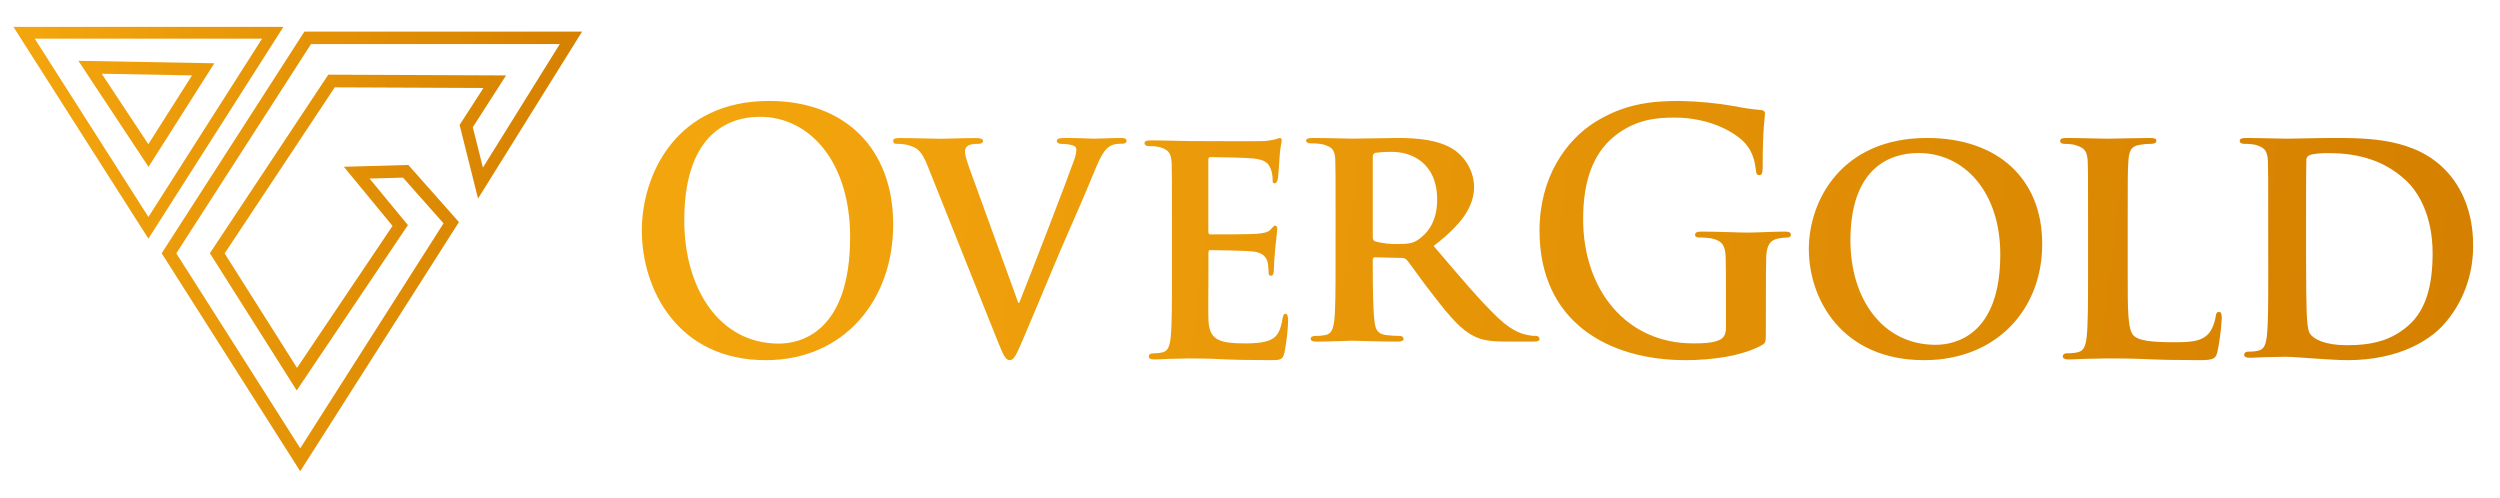
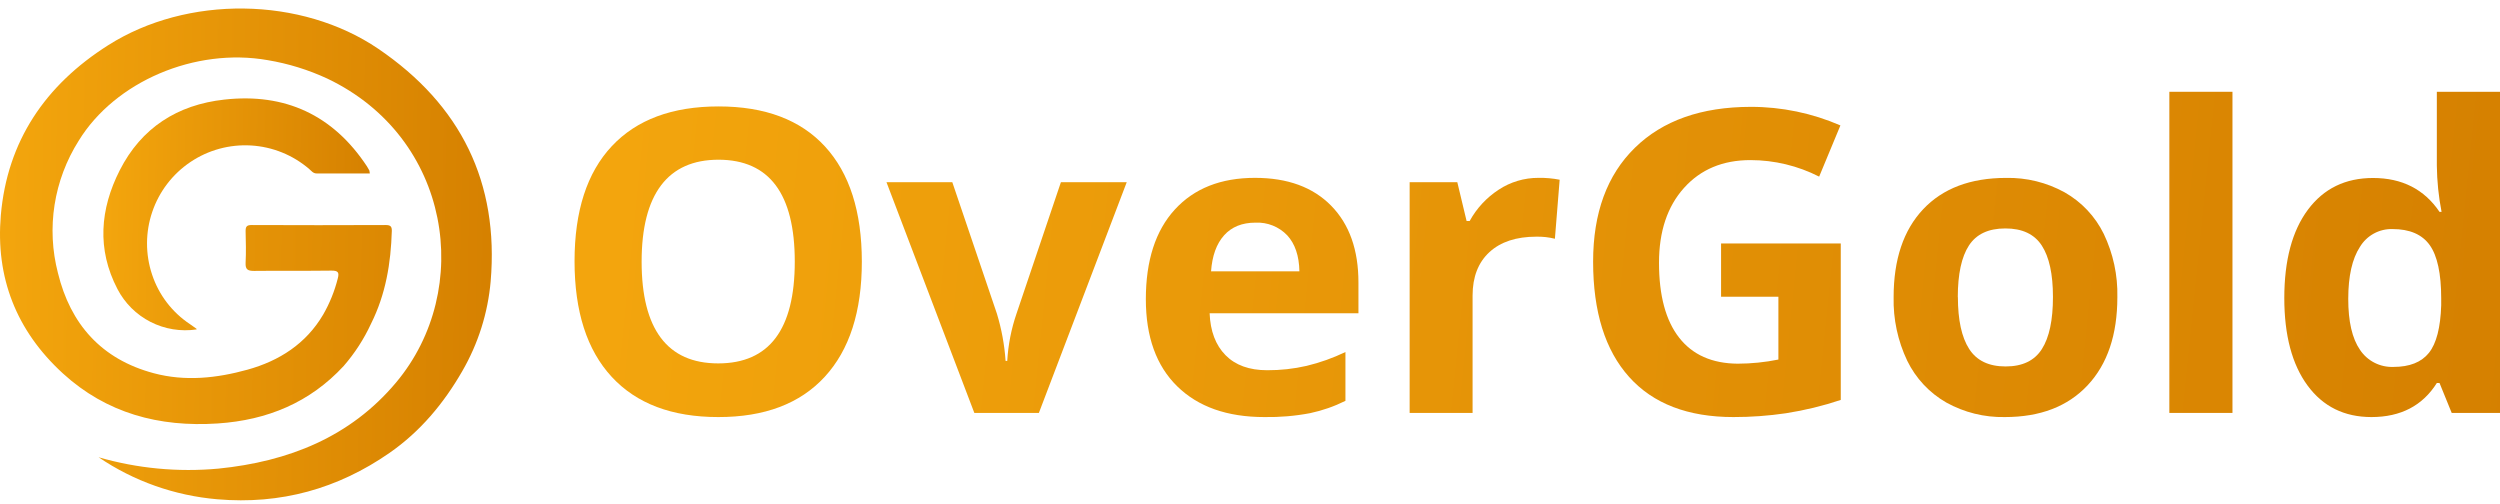
- <svg xmlns="http://www.w3.org/2000/svg" width="186" height="37" viewBox="0 0 186 37" fill="none">
-   <path d="M47.752 17.154C47.752 12.947 50.339 7.51 57.205 7.51C62.905 7.51 66.453 11.078 66.453 16.71C66.453 22.342 62.79 26.795 56.976 26.795C50.406 26.801 47.752 21.511 47.752 17.154ZM63.249 17.621C63.249 12.11 60.296 8.691 56.541 8.691C53.908 8.691 50.91 10.267 50.91 16.39C50.91 21.506 53.543 25.564 57.938 25.564C59.541 25.569 63.249 24.735 63.249 17.626V17.621Z" fill="url(#paint0_linear_7865_2014)" />
-   <path d="M69.026 12.37C68.553 11.181 68.247 10.98 67.491 10.777C67.226 10.72 66.957 10.694 66.687 10.701C66.499 10.701 66.453 10.6 66.453 10.474C66.453 10.297 66.665 10.271 66.974 10.271C68.085 10.271 69.266 10.323 69.998 10.323C70.519 10.323 71.603 10.271 72.642 10.271C72.902 10.271 73.138 10.323 73.138 10.474C73.138 10.624 72.997 10.701 72.808 10.701C72.477 10.701 72.17 10.727 72.004 10.853C71.936 10.897 71.88 10.961 71.842 11.037C71.805 11.112 71.787 11.198 71.792 11.283C71.792 11.56 71.982 12.141 72.265 12.9L75.76 22.53H75.831C76.729 20.297 79.396 13.38 79.893 11.964C79.989 11.713 80.053 11.45 80.083 11.181C80.083 10.954 79.989 10.877 79.799 10.809C79.529 10.736 79.252 10.701 78.973 10.706C78.784 10.706 78.626 10.632 78.626 10.479C78.626 10.327 78.803 10.265 79.213 10.265C80.257 10.265 81.173 10.317 81.432 10.317C81.78 10.317 82.755 10.265 83.393 10.265C83.652 10.265 83.817 10.317 83.817 10.468C83.817 10.619 83.699 10.695 83.487 10.695C83.275 10.695 82.826 10.671 82.472 10.948C82.213 11.151 81.929 11.479 81.385 12.844C80.559 14.865 80.017 16.028 78.883 18.656C77.56 21.791 76.591 24.142 76.12 25.229C75.598 26.466 75.411 26.795 75.127 26.795C74.844 26.795 74.679 26.516 74.277 25.506L69.026 12.37Z" fill="url(#paint1_linear_7865_2014)" />
-   <path d="M87.193 16.678C87.193 13.408 87.193 12.8 87.171 12.117C87.126 11.381 86.941 11.154 86.298 10.95C86.032 10.893 85.762 10.867 85.492 10.874C85.285 10.874 85.153 10.799 85.153 10.646C85.153 10.493 85.314 10.443 85.612 10.443C86.67 10.443 87.959 10.495 88.532 10.495C89.176 10.495 93.66 10.519 94.052 10.495C94.443 10.471 94.741 10.392 94.898 10.368C95.003 10.325 95.11 10.291 95.22 10.265C95.335 10.265 95.359 10.368 95.359 10.469C95.271 10.928 95.214 11.394 95.189 11.863C95.166 12.091 95.12 13.029 95.074 13.283C95.05 13.384 95.005 13.638 94.844 13.638C94.683 13.638 94.683 13.535 94.683 13.358C94.685 13.088 94.638 12.822 94.546 12.572C94.377 12.199 94.223 11.889 93.212 11.786C92.873 11.736 90.452 11.686 90.039 11.686C89.946 11.686 89.9 11.762 89.9 11.889V17.212C89.9 17.339 89.924 17.439 90.039 17.439C90.498 17.439 93.119 17.439 93.579 17.389C94.04 17.339 94.361 17.286 94.546 17.059C94.707 16.907 94.775 16.781 94.868 16.781C94.916 16.788 94.96 16.816 94.99 16.858C95.021 16.901 95.034 16.955 95.028 17.008C95.028 17.135 94.983 17.49 94.868 18.58C94.822 19.011 94.775 19.873 94.775 20.024C94.775 20.175 94.759 20.515 94.575 20.515C94.438 20.515 94.39 20.441 94.39 20.328C94.368 20.101 94.368 19.823 94.323 19.543C94.207 19.112 93.953 18.783 93.195 18.707C92.828 18.656 90.528 18.606 90.022 18.606C89.931 18.606 89.907 18.707 89.907 18.834V20.556C89.907 21.292 89.883 23.117 89.907 23.751C89.953 25.222 90.574 25.55 92.643 25.55C93.173 25.55 94.023 25.524 94.553 25.273C95.061 25.019 95.287 24.561 95.426 23.675C95.472 23.447 95.518 23.345 95.655 23.345C95.792 23.345 95.839 23.625 95.839 23.852C95.807 24.654 95.715 25.451 95.564 26.235C95.426 26.795 95.242 26.795 94.483 26.795C92.96 26.795 91.748 26.769 90.759 26.719C89.77 26.669 89.01 26.669 88.412 26.669C88.182 26.669 87.745 26.693 87.263 26.693C86.78 26.693 86.274 26.743 85.861 26.743C85.607 26.743 85.47 26.669 85.47 26.515C85.47 26.415 85.539 26.288 85.791 26.288C86.031 26.294 86.27 26.268 86.504 26.211C86.917 26.11 87.032 25.705 87.102 25.071C87.193 24.158 87.193 22.458 87.193 20.483V16.678Z" fill="url(#paint2_linear_7865_2014)" />
-   <path d="M99.367 16.06C99.367 13.021 99.367 12.456 99.343 11.821C99.294 11.138 99.096 10.926 98.405 10.737C98.12 10.684 97.829 10.66 97.539 10.666C97.317 10.666 97.175 10.597 97.175 10.454C97.175 10.312 97.357 10.265 97.668 10.265C98.805 10.265 100.189 10.314 100.633 10.314C101.375 10.314 103.35 10.265 104.017 10.265C105.399 10.265 106.982 10.383 108.142 11.113C108.603 11.428 108.982 11.841 109.248 12.32C109.513 12.798 109.659 13.329 109.673 13.87C109.673 15.354 108.784 16.674 106.66 18.299C108.586 20.554 110.115 22.374 111.427 23.623C112.638 24.778 113.403 24.872 113.749 24.943C113.919 24.979 114.093 24.995 114.267 24.989C114.333 24.984 114.398 25.003 114.449 25.043C114.5 25.082 114.532 25.139 114.54 25.201C114.54 25.375 114.391 25.413 114.12 25.413H112.039C110.828 25.413 110.235 25.297 109.675 25.014C108.737 24.564 107.922 23.626 106.711 22.065C105.847 20.981 104.932 19.637 104.661 19.331C104.61 19.282 104.548 19.244 104.48 19.22C104.412 19.195 104.339 19.186 104.266 19.191L102.315 19.144C102.29 19.139 102.264 19.141 102.24 19.148C102.215 19.155 102.193 19.167 102.175 19.184C102.157 19.202 102.144 19.223 102.137 19.246C102.129 19.269 102.128 19.294 102.133 19.318V19.6C102.133 21.462 102.157 23.016 102.257 23.864C102.329 24.453 102.429 24.83 103.095 24.924C103.447 24.969 103.802 24.993 104.157 24.995C104.223 24.989 104.288 25.008 104.338 25.048C104.389 25.087 104.422 25.144 104.43 25.206C104.43 25.349 104.257 25.418 103.984 25.418C102.726 25.418 100.922 25.349 100.602 25.349C100.181 25.349 98.797 25.418 97.934 25.418C97.661 25.418 97.513 25.349 97.513 25.206C97.513 25.113 97.588 24.995 97.859 24.995C98.116 25 98.373 24.976 98.625 24.924C99.069 24.83 99.192 24.453 99.267 23.864C99.365 23.016 99.365 21.436 99.365 19.6L99.367 16.06ZM102.135 17.621C102.135 17.833 102.184 17.904 102.331 17.968C102.871 18.104 103.428 18.167 103.986 18.155C104.852 18.155 105.148 18.084 105.518 17.826C106.185 17.378 106.925 16.508 106.925 14.858C106.925 12.031 104.901 11.301 103.617 11.301C103.187 11.291 102.757 11.315 102.331 11.372C102.184 11.419 102.135 11.49 102.135 11.655V17.621Z" fill="url(#paint3_linear_7865_2014)" />
-   <path d="M131.378 24.802C131.378 25.466 131.354 25.515 131.071 25.687C129.543 26.524 127.238 26.795 125.405 26.795C119.643 26.795 114.54 23.941 114.54 17.154C114.54 13.217 116.493 10.462 118.631 9.109C120.882 7.684 122.982 7.51 124.958 7.51C126.355 7.536 127.749 7.67 129.127 7.912C129.74 8.042 130.361 8.132 130.985 8.182C131.267 8.207 131.314 8.305 131.314 8.477C131.314 8.749 131.141 9.437 131.141 12.512C131.141 12.905 131.07 13.028 130.883 13.028C130.696 13.028 130.67 12.905 130.647 12.708C130.576 12.143 130.459 11.355 129.847 10.667C129.141 9.879 127.261 8.749 124.603 8.749C123.31 8.749 121.594 8.847 119.947 10.274C118.63 11.429 117.785 13.275 117.785 16.299C117.785 21.587 121.005 25.548 125.967 25.548C126.578 25.548 127.401 25.548 127.965 25.276C128.312 25.095 128.412 24.785 128.412 24.37V22.047C128.412 20.817 128.412 19.874 128.39 19.149C128.365 18.313 128.154 17.92 127.378 17.746C127.075 17.692 126.768 17.667 126.461 17.674C126.25 17.674 126.114 17.625 126.114 17.476C126.114 17.279 126.288 17.23 126.61 17.23C127.832 17.23 129.314 17.304 130.019 17.304C130.723 17.304 131.994 17.23 132.77 17.23C133.076 17.23 133.241 17.279 133.241 17.476C133.241 17.625 133.099 17.674 132.934 17.674C132.721 17.678 132.508 17.703 132.299 17.746C131.665 17.869 131.433 18.289 131.406 19.149C131.383 19.887 131.383 20.87 131.383 22.099L131.378 24.802Z" fill="url(#paint4_linear_7865_2014)" />
-   <path d="M134.577 18.53C134.577 14.932 137.006 10.265 143.367 10.265C148.655 10.265 151.942 13.319 151.942 18.157C151.942 22.996 148.558 26.795 143.151 26.795C137.053 26.795 134.577 22.278 134.577 18.53ZM148.821 18.927C148.821 14.262 146.129 11.384 142.746 11.384C140.412 11.384 137.672 12.674 137.672 17.885C137.672 22.229 140.056 25.653 144.009 25.653C145.486 25.653 148.821 24.933 148.821 18.927Z" fill="url(#paint5_linear_7865_2014)" />
-   <path d="M158.301 20.416C158.301 23.208 158.301 24.592 158.779 25.002C159.148 25.334 160.006 25.462 161.711 25.462C162.888 25.462 163.74 25.437 164.294 24.847C164.571 24.566 164.796 23.951 164.847 23.542C164.873 23.336 164.923 23.208 165.098 23.208C165.273 23.208 165.299 23.438 165.299 23.695C165.253 24.539 165.144 25.378 164.973 26.205C164.823 26.692 164.722 26.795 163.571 26.795C161.991 26.795 160.713 26.769 159.611 26.718C158.51 26.667 157.582 26.667 156.68 26.667C156.429 26.667 155.953 26.692 155.427 26.692C154.901 26.692 154.349 26.743 153.897 26.743C153.622 26.743 153.471 26.667 153.471 26.512C153.471 26.411 153.547 26.282 153.822 26.282C154.083 26.289 154.343 26.263 154.598 26.205C155.05 26.103 155.176 25.694 155.25 25.053C155.351 24.13 155.351 22.412 155.351 20.416V16.573C155.351 13.268 155.351 12.653 155.325 11.963C155.275 11.22 155.074 10.989 154.373 10.784C154.135 10.727 153.891 10.701 153.646 10.707C153.395 10.707 153.277 10.631 153.277 10.476C153.277 10.322 153.419 10.265 153.742 10.265C154.768 10.265 156.172 10.318 156.774 10.318C157.299 10.318 159.104 10.265 159.956 10.265C160.281 10.265 160.432 10.318 160.432 10.471C160.432 10.624 160.307 10.701 160.032 10.701C159.746 10.701 159.461 10.727 159.179 10.778C158.578 10.88 158.403 11.188 158.353 11.957C158.301 12.648 158.301 13.262 158.301 16.567V20.416Z" fill="url(#paint6_linear_7865_2014)" />
-   <path d="M168.755 16.527C168.755 13.246 168.755 12.636 168.732 11.95C168.685 11.213 168.493 10.984 167.825 10.78C167.549 10.723 167.268 10.697 166.987 10.703C166.772 10.703 166.635 10.629 166.635 10.475C166.635 10.321 166.797 10.265 167.101 10.265C168.201 10.265 169.54 10.318 170.137 10.318C170.782 10.318 172.287 10.265 173.554 10.265C176.183 10.265 179.713 10.265 182.014 12.733C183.07 13.857 183.999 15.658 183.999 18.225C184.014 19.341 183.82 20.449 183.427 21.485C183.034 22.52 182.451 23.461 181.712 24.253C180.754 25.271 178.532 26.795 174.661 26.795C173.895 26.795 172.987 26.721 172.151 26.67C171.316 26.619 170.55 26.543 170.024 26.543C169.785 26.543 169.331 26.567 168.829 26.567C168.328 26.567 167.802 26.617 167.372 26.617C167.108 26.617 166.966 26.543 166.966 26.389C166.966 26.288 167.038 26.161 167.3 26.161C167.549 26.167 167.798 26.141 168.041 26.084C168.47 25.983 168.59 25.576 168.662 24.94C168.757 24.024 168.757 22.318 168.757 20.337L168.755 16.527ZM171.571 18.918C171.571 21.208 171.595 22.86 171.618 23.292C171.643 23.826 171.69 24.59 171.858 24.818C172.12 25.224 172.957 25.683 174.606 25.683C176.517 25.683 177.928 25.327 179.195 24.208C180.557 23.013 180.987 21.081 180.987 18.841C180.987 16.096 179.959 14.315 179.028 13.45C177.093 11.619 174.805 11.391 173.147 11.391C172.718 11.391 172.025 11.441 171.858 11.542C171.77 11.565 171.694 11.623 171.646 11.703C171.597 11.784 171.579 11.881 171.595 11.975C171.571 12.713 171.571 14.493 171.571 16.197V18.918Z" fill="url(#paint7_linear_7865_2014)" />
-   <path d="M22.337 35.06L12.029 18.844L22.648 2.349H43.308L35.566 14.772L34.194 9.293L35.969 6.546L24.906 6.498L16.712 18.853L22.098 27.369L29.204 16.807L25.582 12.408L30.379 12.272L34.145 16.523L22.337 35.06ZM13.117 18.848L22.339 33.352L32.999 16.616L29.985 13.216L27.494 13.285L30.348 16.748L22.075 29.047L15.614 18.84L24.425 5.555L37.651 5.611L35.177 9.466L35.929 12.467L41.647 3.279H23.14L13.117 18.848Z" fill="url(#paint8_linear_7865_2014)" />
-   <path d="M11.042 17.755L1 2H21.085L11.042 17.755ZM2.586 2.879L11.042 16.142L19.497 2.879H2.586Z" fill="url(#paint9_linear_7865_2014)" />
-   <path d="M11.05 12.415L5.831 4.524L15.945 4.708L11.05 12.415ZM7.566 5.485L11.035 10.728L14.286 5.609L7.566 5.485Z" fill="url(#paint10_linear_7865_2014)" />
+ <svg xmlns="http://www.w3.org/2000/svg" width="154" height="31" viewBox="0 0 154 31" fill="none">
+   <path d="M53.089 16.118C53.089 19.192 52.327 21.557 50.802 23.213C49.277 24.869 47.09 25.695 44.241 25.691C41.394 25.691 39.208 24.865 37.681 23.213C36.155 21.561 35.392 19.188 35.392 16.092C35.392 13 36.157 10.637 37.687 9.004C39.218 7.371 41.411 6.555 44.267 6.556C47.124 6.556 49.308 7.379 50.82 9.024C52.331 10.669 53.088 13.034 53.089 16.118ZM39.524 16.118C39.524 18.195 39.918 19.759 40.706 20.809C41.495 21.86 42.673 22.385 44.241 22.385C47.385 22.385 48.958 20.296 48.958 16.118C48.958 11.941 47.394 9.847 44.267 9.838C42.699 9.838 41.517 10.365 40.72 11.419C39.924 12.474 39.525 14.04 39.524 16.118Z" fill="url(#paint0_linear_701_173)" />
+   <path d="M60.019 25.436L54.607 11.223H58.662L61.409 19.322C61.697 20.269 61.877 21.245 61.944 22.233H62.046C62.103 21.241 62.295 20.262 62.617 19.322L65.352 11.223H69.407L63.995 25.436H60.019Z" fill="url(#paint1_linear_701_173)" />
+   <path d="M77.883 25.691C75.594 25.691 73.805 25.059 72.516 23.796C71.228 22.533 70.584 20.745 70.584 18.432C70.584 16.05 71.179 14.209 72.37 12.907C73.561 11.605 75.207 10.955 77.309 10.956C79.314 10.956 80.878 11.528 82 12.672C83.123 13.816 83.683 15.397 83.68 17.413V19.296H74.513C74.556 20.398 74.882 21.259 75.491 21.878C76.101 22.497 76.957 22.806 78.059 22.806C78.877 22.81 79.692 22.72 80.489 22.537C81.313 22.339 82.114 22.053 82.879 21.685V24.692C82.189 25.035 81.459 25.29 80.705 25.45C79.775 25.627 78.829 25.707 77.883 25.691ZM77.336 13.715C76.514 13.715 75.87 13.975 75.403 14.497C74.937 15.018 74.669 15.758 74.601 16.716H80.044C80.025 15.758 79.775 15.018 79.294 14.497C79.043 14.234 78.738 14.028 78.4 13.893C78.062 13.758 77.699 13.697 77.336 13.715Z" fill="url(#paint2_linear_701_173)" />
+   <path d="M94.766 10.956C95.205 10.948 95.644 10.987 96.075 11.071L95.782 14.707C95.409 14.614 95.025 14.571 94.64 14.579C93.401 14.579 92.437 14.897 91.747 15.533C91.058 16.169 90.712 17.059 90.711 18.203V25.436H86.834V11.223H89.77L90.342 13.613H90.532C90.959 12.832 91.573 12.171 92.318 11.686C93.044 11.207 93.896 10.953 94.766 10.956Z" fill="url(#paint3_linear_701_173)" />
+   <path d="M106.018 14.998H113.391V24.636C112.291 25.003 111.162 25.277 110.016 25.456C108.944 25.614 107.863 25.692 106.78 25.691C103.974 25.691 101.831 24.867 100.353 23.219C98.875 21.571 98.136 19.204 98.136 16.119C98.136 13.118 98.994 10.779 100.71 9.102C102.426 7.425 104.806 6.585 107.851 6.582C109.749 6.58 111.628 6.97 113.369 7.727L112.06 10.88C110.749 10.212 109.298 9.863 107.827 9.862C106.124 9.862 104.759 10.434 103.733 11.578C102.707 12.722 102.194 14.259 102.195 16.189C102.195 18.205 102.608 19.742 103.434 20.799C104.26 21.857 105.463 22.391 107.043 22.403C107.884 22.401 108.724 22.316 109.549 22.148V18.279H106.018V14.998Z" fill="url(#paint4_linear_701_173)" />
+   <path d="M130.429 18.304C130.429 20.62 129.818 22.43 128.597 23.734C127.375 25.039 125.676 25.691 123.499 25.691C122.238 25.716 120.993 25.407 119.89 24.795C118.848 24.198 118.01 23.301 117.485 22.221C116.903 20.998 116.616 19.657 116.647 18.304C116.647 15.982 117.253 14.178 118.465 12.891C119.677 11.604 121.381 10.96 123.575 10.959C124.835 10.933 126.08 11.24 127.183 11.849C128.224 12.439 129.062 13.329 129.589 14.402C130.172 15.619 130.46 16.955 130.429 18.304ZM120.606 18.304C120.606 19.711 120.837 20.775 121.3 21.495C121.762 22.215 122.513 22.575 123.551 22.573C124.584 22.573 125.328 22.215 125.782 21.499C126.237 20.783 126.463 19.713 126.462 18.291C126.462 16.887 126.233 15.832 125.774 15.126C125.316 14.421 124.566 14.069 123.525 14.072C122.491 14.072 121.745 14.421 121.288 15.12C120.831 15.819 120.601 16.88 120.6 18.304H120.606Z" fill="url(#paint5_linear_701_173)" />
+   <path d="M137.52 25.436H133.632V5.654H137.52V25.436Z" fill="url(#paint6_linear_701_173)" />
+   <path d="M146.08 25.691C144.409 25.691 143.097 25.043 142.144 23.746C141.191 22.45 140.714 20.656 140.713 18.364C140.713 16.033 141.199 14.217 142.17 12.915C143.142 11.613 144.478 10.963 146.18 10.964C147.968 10.964 149.332 11.659 150.273 13.049H150.4C150.218 12.112 150.12 11.16 150.109 10.205V5.654H154V25.436H151.025L150.275 23.594H150.109C149.228 24.992 147.885 25.691 146.08 25.691ZM147.439 22.602C148.43 22.602 149.157 22.314 149.62 21.738C150.082 21.162 150.335 20.183 150.378 18.801V18.38C150.378 16.853 150.142 15.76 149.672 15.1C149.201 14.44 148.436 14.11 147.377 14.11C146.975 14.099 146.578 14.195 146.226 14.388C145.874 14.581 145.579 14.864 145.372 15.208C144.893 15.942 144.654 17.008 144.652 18.406C144.651 19.804 144.893 20.853 145.378 21.553C145.603 21.89 145.91 22.163 146.271 22.346C146.632 22.53 147.034 22.618 147.439 22.602Z" fill="url(#paint7_linear_701_173)" />
+   <path d="M6.074 28.167C8.465 28.859 10.97 29.096 13.452 28.867C17.773 28.432 21.58 26.921 24.396 23.565C29.202 17.837 27.796 8.472 20.156 4.838C18.992 4.298 17.759 3.917 16.49 3.705C12.011 2.916 7.083 5.028 4.851 8.664C4.088 9.87 3.582 11.214 3.362 12.615C3.142 14.016 3.212 15.446 3.57 16.82C4.336 19.955 6.234 22.128 9.478 22.992C11.409 23.507 13.35 23.297 15.243 22.773C17.215 22.226 18.855 21.168 19.906 19.382C20.308 18.684 20.61 17.937 20.806 17.159C20.906 16.784 20.832 16.666 20.414 16.67C18.826 16.692 17.236 16.67 15.647 16.688C15.254 16.688 15.11 16.594 15.129 16.191C15.162 15.54 15.145 14.886 15.129 14.235C15.129 13.966 15.194 13.862 15.496 13.862C18.247 13.874 20.998 13.874 23.749 13.862C24.029 13.862 24.144 13.928 24.136 14.223C24.077 16.209 23.765 18.121 22.855 19.941C22.421 20.883 21.853 21.76 21.169 22.547C19.096 24.788 16.477 25.882 13.413 26.085C9.794 26.325 6.558 25.453 3.875 23.004C0.994 20.366 -0.279 17.081 0.051 13.26C0.444 8.704 2.783 5.243 6.665 2.785C11.532 -0.306 18.551 -0.221 23.3 3.004C28.401 6.467 30.741 11.256 30.225 17.329C30.055 19.277 29.458 21.167 28.473 22.868C27.335 24.844 25.896 26.578 23.988 27.903C20.81 30.108 17.285 31.092 13.383 30.755C10.758 30.53 8.238 29.638 6.074 28.167V28.167Z" fill="url(#paint8_linear_701_173)" />
+   <path d="M22.781 10.684C21.668 10.684 20.576 10.684 19.501 10.684C19.287 10.684 19.18 10.524 19.044 10.409C18.04 9.547 16.78 9.038 15.459 8.961C14.137 8.884 12.827 9.242 11.729 9.981C10.63 10.72 9.805 11.798 9.379 13.052C8.953 14.305 8.949 15.663 9.37 16.919C9.784 18.168 10.605 19.241 11.703 19.968C11.839 20.06 11.976 20.156 12.104 20.252C12.104 20.252 12.104 20.28 12.114 20.292C11.142 20.438 10.149 20.277 9.273 19.83C8.398 19.383 7.684 18.673 7.233 17.801C5.96 15.357 6.162 12.879 7.377 10.488C8.706 7.872 10.931 6.452 13.816 6.135C17.559 5.718 20.515 7.082 22.604 10.247C22.659 10.331 22.709 10.419 22.755 10.508C22.769 10.565 22.778 10.624 22.781 10.684V10.684Z" fill="url(#paint9_linear_701_173)" />
  <defs>
-     <linearGradient id="paint0_linear_7865_2014" x1="53.231" y1="9.827" x2="183.051" y2="25.605" gradientUnits="userSpaceOnUse">
+     <linearGradient id="paint0_linear_701_173" x1="38.065" y1="7.769" x2="155.935" y2="19.77" gradientUnits="userSpaceOnUse">
      <stop stop-color="#F3A50D" />
      <stop offset="1" stop-color="#D58000" />
    </linearGradient>
-     <linearGradient id="paint1_linear_7865_2014" x1="53.231" y1="9.827" x2="183.051" y2="25.605" gradientUnits="userSpaceOnUse">
+     <linearGradient id="paint1_linear_701_173" x1="38.065" y1="7.769" x2="155.935" y2="19.77" gradientUnits="userSpaceOnUse">
      <stop stop-color="#F3A50D" />
      <stop offset="1" stop-color="#D58000" />
    </linearGradient>
-     <linearGradient id="paint2_linear_7865_2014" x1="53.231" y1="9.827" x2="183.051" y2="25.605" gradientUnits="userSpaceOnUse">
+     <linearGradient id="paint2_linear_701_173" x1="38.065" y1="7.769" x2="155.935" y2="19.77" gradientUnits="userSpaceOnUse">
      <stop stop-color="#F3A50D" />
      <stop offset="1" stop-color="#D58000" />
    </linearGradient>
-     <linearGradient id="paint3_linear_7865_2014" x1="53.231" y1="9.827" x2="183.051" y2="25.605" gradientUnits="userSpaceOnUse">
+     <linearGradient id="paint3_linear_701_173" x1="38.065" y1="7.769" x2="155.935" y2="19.77" gradientUnits="userSpaceOnUse">
      <stop stop-color="#F3A50D" />
      <stop offset="1" stop-color="#D58000" />
    </linearGradient>
-     <linearGradient id="paint4_linear_7865_2014" x1="53.231" y1="9.827" x2="183.051" y2="25.605" gradientUnits="userSpaceOnUse">
+     <linearGradient id="paint4_linear_701_173" x1="38.065" y1="7.769" x2="155.935" y2="19.77" gradientUnits="userSpaceOnUse">
      <stop stop-color="#F3A50D" />
      <stop offset="1" stop-color="#D58000" />
    </linearGradient>
-     <linearGradient id="paint5_linear_7865_2014" x1="53.231" y1="9.827" x2="183.051" y2="25.605" gradientUnits="userSpaceOnUse">
+     <linearGradient id="paint5_linear_701_173" x1="38.065" y1="7.769" x2="155.935" y2="19.77" gradientUnits="userSpaceOnUse">
      <stop stop-color="#F3A50D" />
      <stop offset="1" stop-color="#D58000" />
    </linearGradient>
-     <linearGradient id="paint6_linear_7865_2014" x1="53.231" y1="9.827" x2="183.051" y2="25.605" gradientUnits="userSpaceOnUse">
+     <linearGradient id="paint6_linear_701_173" x1="38.065" y1="7.769" x2="155.935" y2="19.77" gradientUnits="userSpaceOnUse">
      <stop stop-color="#F3A50D" />
      <stop offset="1" stop-color="#D58000" />
    </linearGradient>
-     <linearGradient id="paint7_linear_7865_2014" x1="53.231" y1="9.827" x2="183.051" y2="25.605" gradientUnits="userSpaceOnUse">
+     <linearGradient id="paint7_linear_701_173" x1="38.065" y1="7.769" x2="155.935" y2="19.77" gradientUnits="userSpaceOnUse">
      <stop stop-color="#F3A50D" />
      <stop offset="1" stop-color="#D58000" />
    </linearGradient>
-     <linearGradient id="paint8_linear_7865_2014" x1="2.702" y1="5.972" x2="43.589" y2="6.872" gradientUnits="userSpaceOnUse">
+     <linearGradient id="paint8_linear_701_173" x1="0.683" y1="3.721" x2="31.092" y2="4.245" gradientUnits="userSpaceOnUse">
      <stop stop-color="#F3A50D" />
      <stop offset="1" stop-color="#D58000" />
    </linearGradient>
-     <linearGradient id="paint9_linear_7865_2014" x1="2.702" y1="5.972" x2="43.589" y2="6.872" gradientUnits="userSpaceOnUse">
-       <stop stop-color="#F3A50D" />
-       <stop offset="1" stop-color="#D58000" />
-     </linearGradient>
-     <linearGradient id="paint10_linear_7865_2014" x1="2.702" y1="5.972" x2="43.589" y2="6.872" gradientUnits="userSpaceOnUse">
+     <linearGradient id="paint9_linear_701_173" x1="6.737" y1="7.569" x2="23.211" y2="7.895" gradientUnits="userSpaceOnUse">
      <stop stop-color="#F3A50D" />
      <stop offset="1" stop-color="#D58000" />
    </linearGradient>
  </defs>
</svg>
